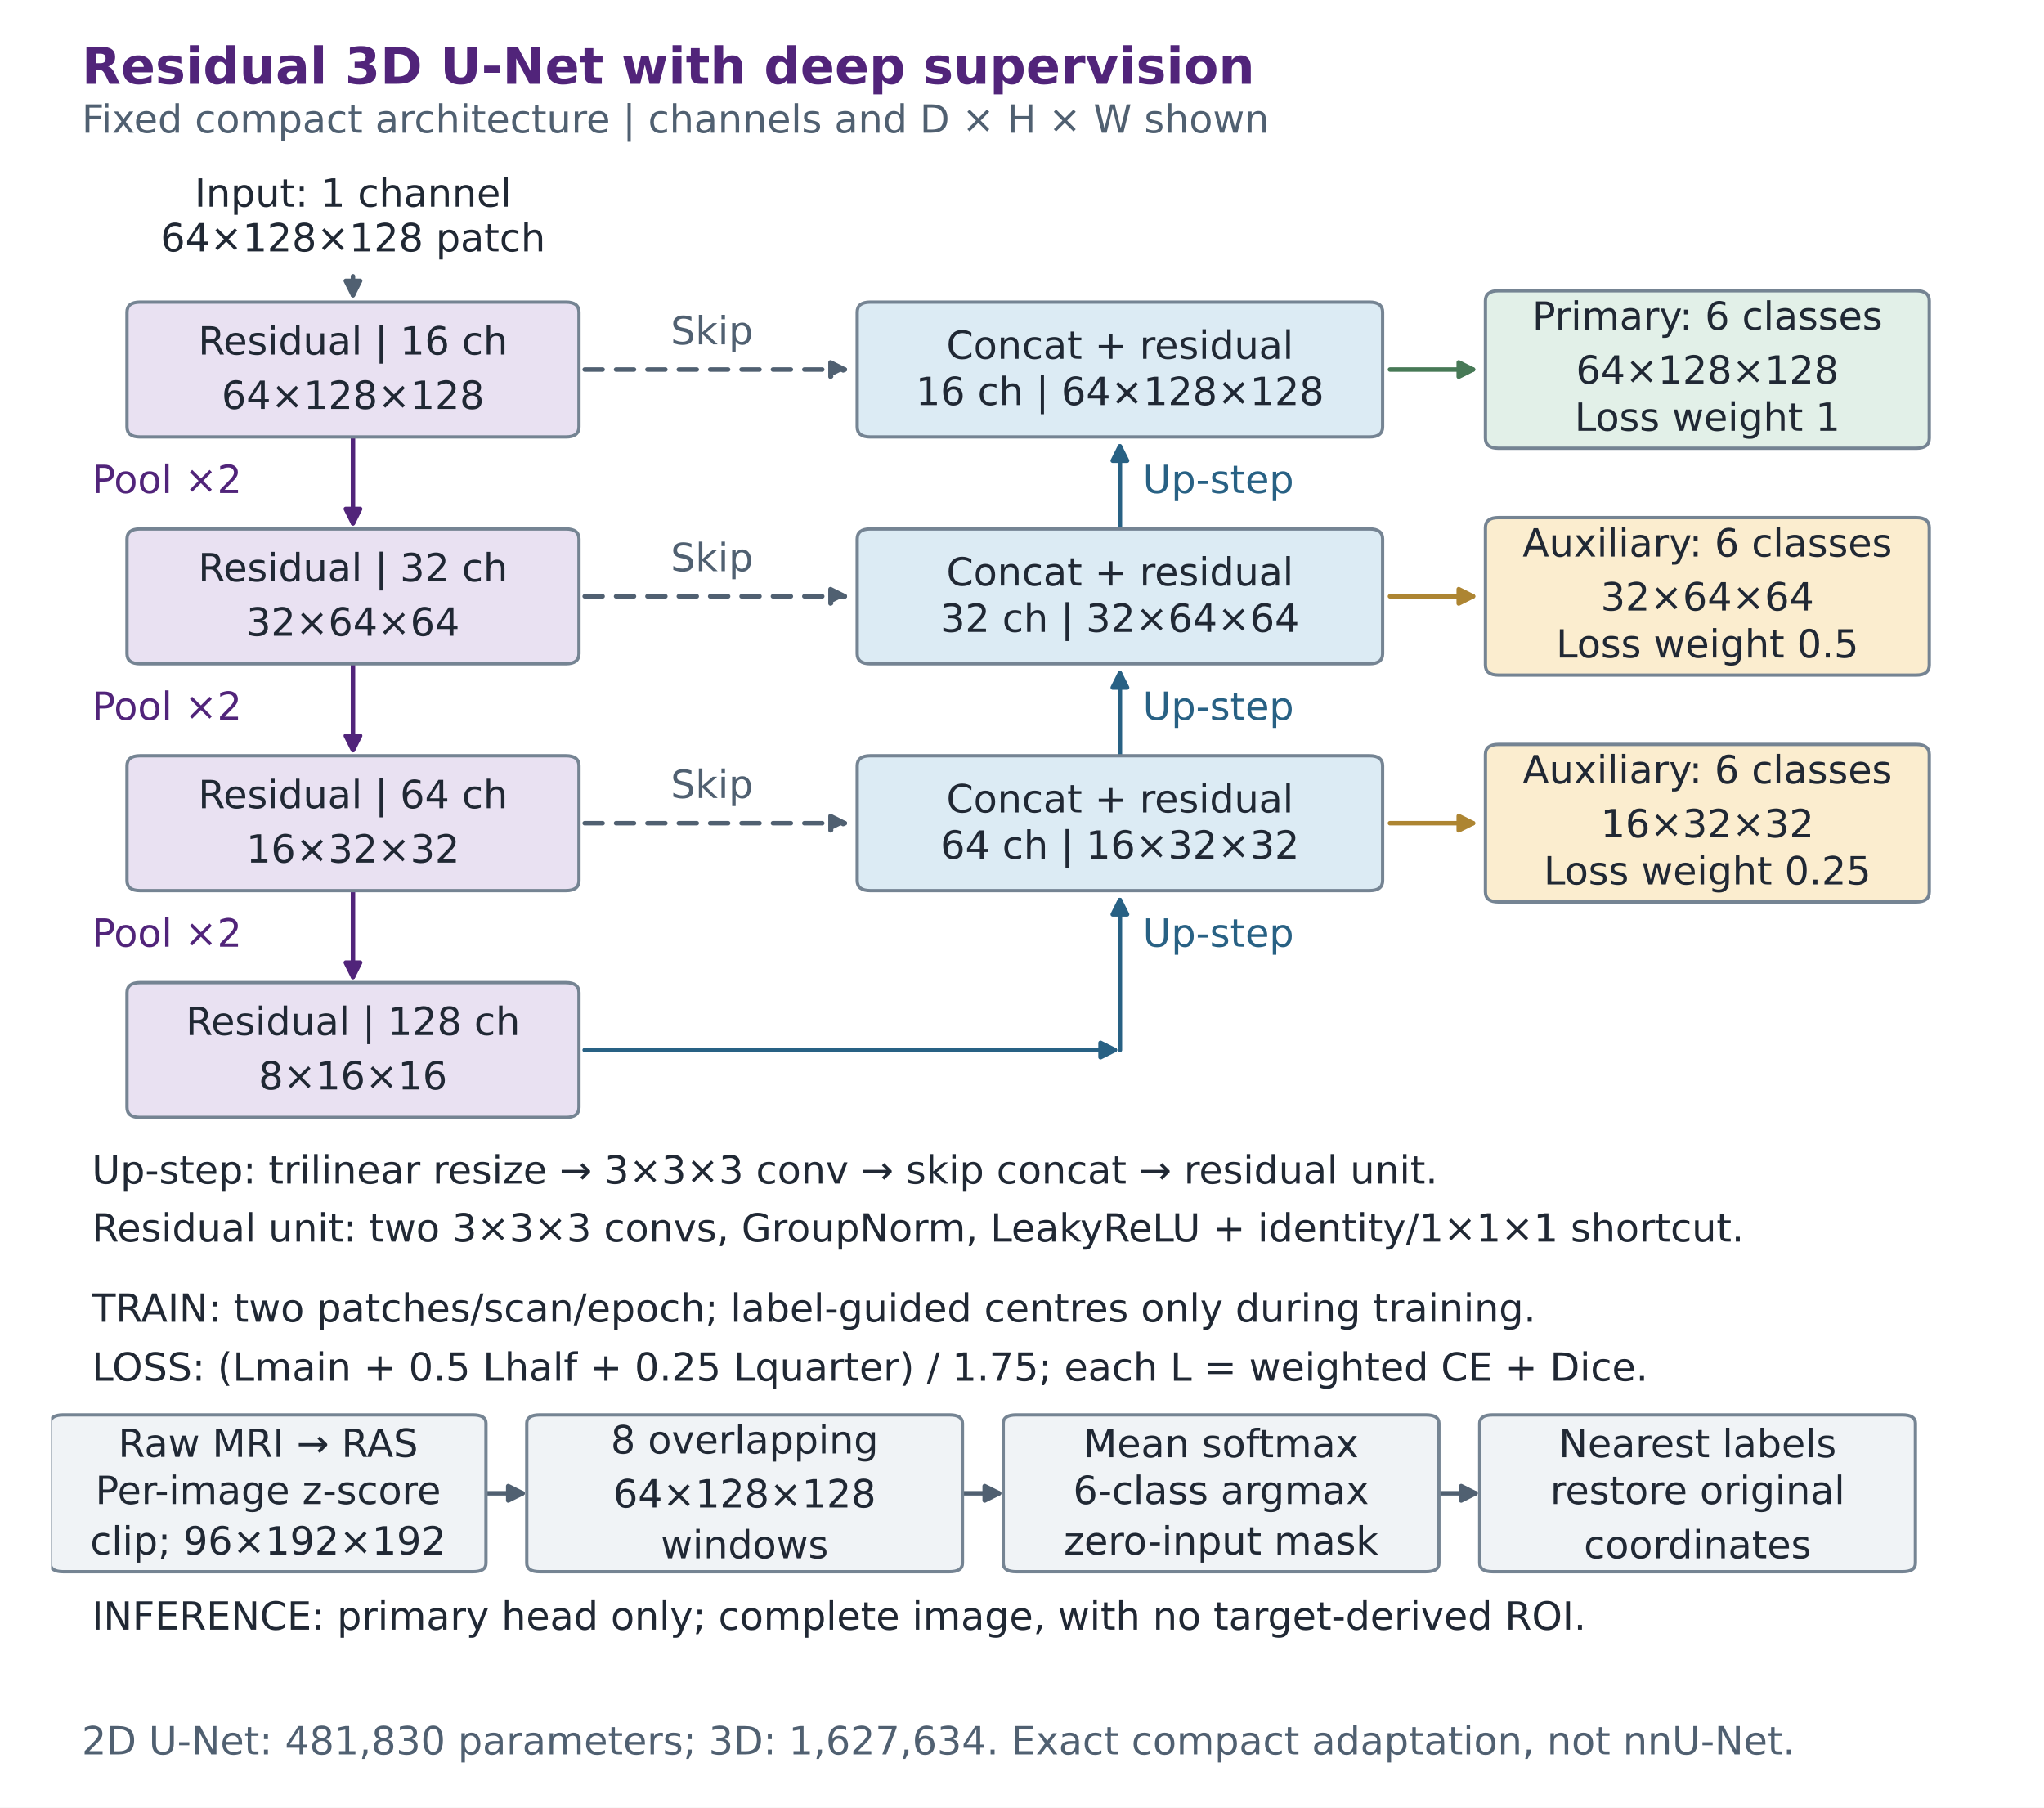
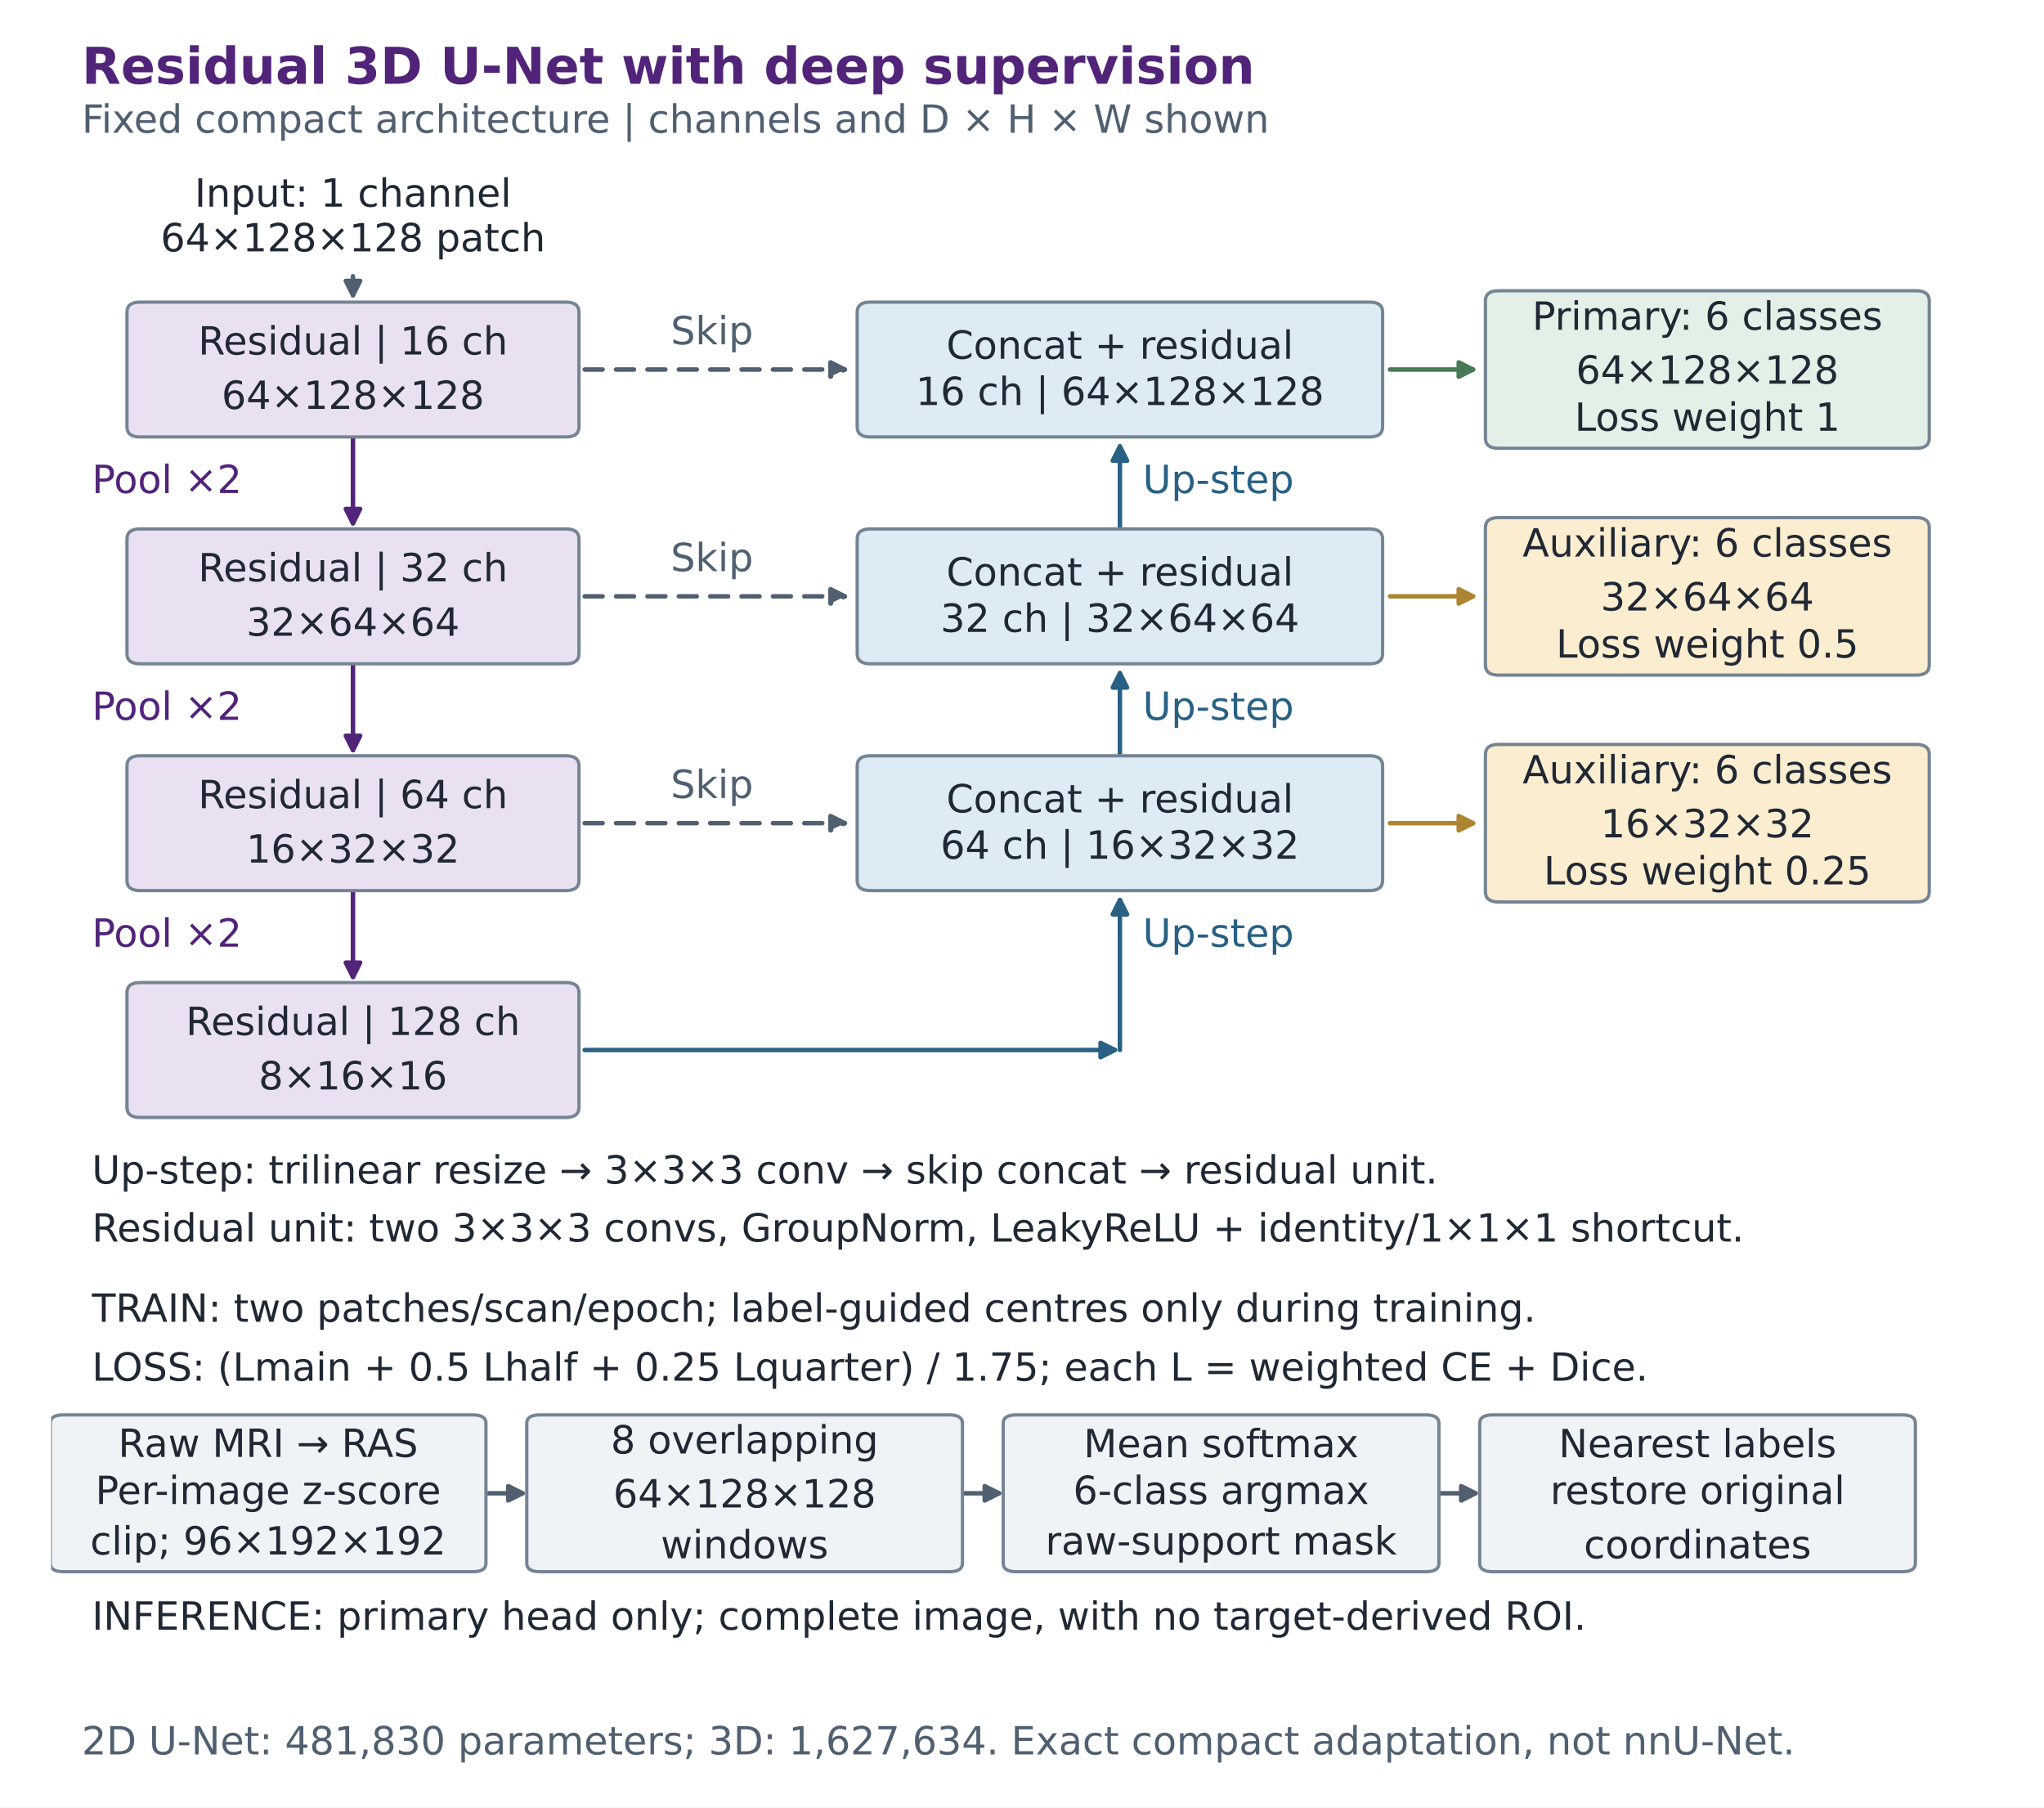
<svg xmlns="http://www.w3.org/2000/svg" width="684pt" height="604.8pt" viewBox="0 0 684 604.8" version="1.1">
  <defs>
    <style type="text/css">*{stroke-linejoin: round; stroke-linecap: butt}</style>
  </defs>
  <g id="figure_1">
    <g id="patch_1">
      <path d="M 0 604.8 L 684 604.8 L 684 0 L 0 0 z " style="fill: #ffffff" />
    </g>
    <g id="axes_1">
      <g id="patch_2">
        <path d="M 118.119 92.438 Q 118.119 96.443 118.119 98.772 " clip-path="url(#p7bfb16521f)" style="fill: none; stroke: #506071; stroke-width: 1.5; stroke-linecap: round" />
        <path d="M 120.519 93.972 L 118.119 98.772 L 115.719 93.972 z " clip-path="url(#p7bfb16521f)" style="fill: #506071; stroke: #506071; stroke-width: 1.5; stroke-linecap: round" />
      </g>
      <g id="patch_3">
        <path d="M 118.119 146.407 Q 118.119 161.585 118.119 175.087 " clip-path="url(#p7bfb16521f)" style="fill: none; stroke: #51247a; stroke-width: 1.5; stroke-linecap: round" />
        <path d="M 120.519 170.287 L 118.119 175.087 L 115.719 170.287 z " clip-path="url(#p7bfb16521f)" style="fill: #51247a; stroke: #51247a; stroke-width: 1.5; stroke-linecap: round" />
      </g>
      <g id="patch_4">
        <path d="M 118.119 222.3 Q 118.119 237.479 118.119 250.981 " clip-path="url(#p7bfb16521f)" style="fill: none; stroke: #51247a; stroke-width: 1.5; stroke-linecap: round" />
        <path d="M 120.519 246.181 L 118.119 250.981 L 115.719 246.181 z " clip-path="url(#p7bfb16521f)" style="fill: #51247a; stroke: #51247a; stroke-width: 1.5; stroke-linecap: round" />
      </g>
      <g id="patch_5">
        <path d="M 118.119 298.194 Q 118.119 313.373 118.119 326.875 " clip-path="url(#p7bfb16521f)" style="fill: none; stroke: #51247a; stroke-width: 1.5; stroke-linecap: round" />
        <path d="M 120.519 322.075 L 118.119 326.875 L 115.719 322.075 z " clip-path="url(#p7bfb16521f)" style="fill: #51247a; stroke: #51247a; stroke-width: 1.5; stroke-linecap: round" />
      </g>
      <g id="patch_6">
        <path d="M 195.658 275.426 Q 240.025 275.426 282.715 275.426 " clip-path="url(#p7bfb16521f)" style="fill: none; stroke-dasharray: 6,4.5; stroke-dashoffset: 0; stroke: #506071; stroke-width: 1.5; stroke-linecap: round" />
        <path d="M 277.915 273.026 L 282.715 275.426 L 277.915 277.826 z " clip-path="url(#p7bfb16521f)" style="fill: #506071; stroke-dasharray: 6,4.5; stroke-dashoffset: 0; stroke: #506071; stroke-width: 1.5; stroke-linecap: round" />
      </g>
      <g id="patch_7">
        <path d="M 195.658 351.32 Q 285.211 351.32 373.086 351.32 " clip-path="url(#p7bfb16521f)" style="fill: none; stroke: #286184; stroke-width: 1.5; stroke-linecap: round" />
        <path d="M 368.286 348.92 L 373.086 351.32 L 368.286 353.72 z " clip-path="url(#p7bfb16521f)" style="fill: #286184; stroke: #286184; stroke-width: 1.5; stroke-linecap: round" />
      </g>
      <g id="patch_8">
        <path d="M 374.763 351.32 Q 374.763 325.389 374.763 301.136 " clip-path="url(#p7bfb16521f)" style="fill: none; stroke: #286184; stroke-width: 1.5; stroke-linecap: round" />
        <path d="M 372.363 305.936 L 374.763 301.136 L 377.163 305.936 z " clip-path="url(#p7bfb16521f)" style="fill: #286184; stroke: #286184; stroke-width: 1.5; stroke-linecap: round" />
      </g>
      <g id="patch_9">
        <path d="M 465.134 275.426 Q 479.878 275.426 492.944 275.426 " clip-path="url(#p7bfb16521f)" style="fill: none; stroke: #ad8532; stroke-width: 1.5; stroke-linecap: round" />
        <path d="M 488.144 273.026 L 492.944 275.426 L 488.144 277.826 z " clip-path="url(#p7bfb16521f)" style="fill: #ad8532; stroke: #ad8532; stroke-width: 1.5; stroke-linecap: round" />
      </g>
      <g id="patch_10">
        <path d="M 195.658 199.532 Q 240.025 199.532 282.715 199.532 " clip-path="url(#p7bfb16521f)" style="fill: none; stroke-dasharray: 6,4.5; stroke-dashoffset: 0; stroke: #506071; stroke-width: 1.5; stroke-linecap: round" />
        <path d="M 277.915 197.132 L 282.715 199.532 L 277.915 201.932 z " clip-path="url(#p7bfb16521f)" style="fill: #506071; stroke-dasharray: 6,4.5; stroke-dashoffset: 0; stroke: #506071; stroke-width: 1.5; stroke-linecap: round" />
      </g>
      <g id="patch_11">
        <path d="M 374.763 252.658 Q 374.763 238.111 374.763 225.242 " clip-path="url(#p7bfb16521f)" style="fill: none; stroke: #286184; stroke-width: 1.5; stroke-linecap: round" />
        <path d="M 372.363 230.042 L 374.763 225.242 L 377.163 230.042 z " clip-path="url(#p7bfb16521f)" style="fill: #286184; stroke: #286184; stroke-width: 1.5; stroke-linecap: round" />
      </g>
      <g id="patch_12">
        <path d="M 465.134 199.532 Q 479.878 199.532 492.944 199.532 " clip-path="url(#p7bfb16521f)" style="fill: none; stroke: #ad8532; stroke-width: 1.5; stroke-linecap: round" />
        <path d="M 488.144 197.132 L 492.944 199.532 L 488.144 201.932 z " clip-path="url(#p7bfb16521f)" style="fill: #ad8532; stroke: #ad8532; stroke-width: 1.5; stroke-linecap: round" />
      </g>
      <g id="patch_13">
        <path d="M 195.658 123.638 Q 240.025 123.638 282.715 123.638 " clip-path="url(#p7bfb16521f)" style="fill: none; stroke-dasharray: 6,4.5; stroke-dashoffset: 0; stroke: #506071; stroke-width: 1.5; stroke-linecap: round" />
        <path d="M 277.915 121.238 L 282.715 123.638 L 277.915 126.038 z " clip-path="url(#p7bfb16521f)" style="fill: #506071; stroke-dasharray: 6,4.5; stroke-dashoffset: 0; stroke: #506071; stroke-width: 1.5; stroke-linecap: round" />
      </g>
      <g id="patch_14">
        <path d="M 374.763 176.764 Q 374.763 162.218 374.763 149.348 " clip-path="url(#p7bfb16521f)" style="fill: none; stroke: #286184; stroke-width: 1.5; stroke-linecap: round" />
        <path d="M 372.363 154.148 L 374.763 149.348 L 377.163 154.148 z " clip-path="url(#p7bfb16521f)" style="fill: #286184; stroke: #286184; stroke-width: 1.5; stroke-linecap: round" />
      </g>
      <g id="patch_15">
        <path d="M 465.134 123.638 Q 479.878 123.638 492.944 123.638 " clip-path="url(#p7bfb16521f)" style="fill: none; stroke: #477956; stroke-width: 1.5; stroke-linecap: round" />
        <path d="M 488.144 121.238 L 492.944 123.638 L 488.144 126.038 z " clip-path="url(#p7bfb16521f)" style="fill: #477956; stroke: #477956; stroke-width: 1.5; stroke-linecap: round" />
      </g>
      <g id="text_1">
        <text style="font-size: 13px; font-family: 'DejaVu Sans'; fill: #202834" transform="translate(65.11081 69.15475)">Input: 1 channel</text>
        <text style="font-size: 13px; font-family: 'DejaVu Sans'; fill: #202834" transform="translate(53.72362 84.10475)">64×128×128 patch</text>
      </g>
      <g id="patch_16">
        <path d="M 46.86 146.196 L 189.379 146.196 Q 193.747 146.196 193.747 142.823 L 193.747 104.454 Q 193.747 101.081 189.379 101.081 L 46.86 101.081 Q 42.491 101.081 42.491 104.454 L 42.491 142.823 Q 42.491 146.196 46.86 146.196 z " clip-path="url(#p7bfb16521f)" style="fill: #e9e1f2; stroke: #758493; stroke-width: 1.1; stroke-linejoin: miter" />
      </g>
      <g id="text_2">
        <text style="font-size: 13px; font-family: 'DejaVu Sans'; text-anchor: start; fill: #51247a" x="30.751" y="164.963" transform="rotate(-0 30.75126 164.9627)">Pool ×2</text>
      </g>
      <g id="patch_17">
        <path d="M 46.86 222.089 L 189.379 222.089 Q 193.747 222.089 193.747 218.716 L 193.747 180.348 Q 193.747 176.975 189.379 176.975 L 46.86 176.975 Q 42.491 176.975 42.491 180.348 L 42.491 218.716 Q 42.491 222.089 46.86 222.089 z " clip-path="url(#p7bfb16521f)" style="fill: #e9e1f2; stroke: #758493; stroke-width: 1.1; stroke-linejoin: miter" />
      </g>
      <g id="text_3">
        <text style="font-size: 13px; font-family: 'DejaVu Sans'; text-anchor: start; fill: #51247a" x="30.751" y="240.857" transform="rotate(-0 30.75126 240.8565)">Pool ×2</text>
      </g>
      <g id="patch_18">
        <path d="M 46.86 297.983 L 189.379 297.983 Q 193.747 297.983 193.747 294.61 L 193.747 256.242 Q 193.747 252.869 189.379 252.869 L 46.86 252.869 Q 42.491 252.869 42.491 256.242 L 42.491 294.61 Q 42.491 297.983 46.86 297.983 z " clip-path="url(#p7bfb16521f)" style="fill: #e9e1f2; stroke: #758493; stroke-width: 1.1; stroke-linejoin: miter" />
      </g>
      <g id="text_4">
        <text style="font-size: 13px; font-family: 'DejaVu Sans'; text-anchor: start; fill: #51247a" x="30.751" y="316.75" transform="rotate(-0 30.75126 316.7503)">Pool ×2</text>
      </g>
      <g id="patch_19">
        <path d="M 46.86 373.877 L 189.379 373.877 Q 193.747 373.877 193.747 370.504 L 193.747 332.135 Q 193.747 328.762 189.379 328.762 L 46.86 328.762 Q 42.491 328.762 42.491 332.135 L 42.491 370.504 Q 42.491 373.877 46.86 373.877 z " clip-path="url(#p7bfb16521f)" style="fill: #e9e1f2; stroke: #758493; stroke-width: 1.1; stroke-linejoin: miter" />
      </g>
      <g id="patch_20">
        <path d="M 291.217 297.983 L 458.309 297.983 Q 462.677 297.983 462.677 294.61 L 462.677 256.242 Q 462.677 252.869 458.309 252.869 L 291.217 252.869 Q 286.849 252.869 286.849 256.242 L 286.849 294.61 Q 286.849 297.983 291.217 297.983 z " clip-path="url(#p7bfb16521f)" style="fill: #dcebf4; stroke: #758493; stroke-width: 1.1; stroke-linejoin: miter" />
      </g>
      <g id="text_5">
        <text style="font-size: 13px; font-family: 'DejaVu Sans'; text-anchor: middle; fill: #506071" x="238.25" y="266.993" transform="rotate(-0 238.2504 266.9933)">Skip</text>
      </g>
      <g id="text_6">
        <text style="font-size: 13px; font-family: 'DejaVu Sans'; text-anchor: start; fill: #286184" x="382.408" y="316.75" transform="rotate(-0 382.4077 316.7498)">Up-step</text>
      </g>
      <g id="patch_21">
        <path d="M 501.447 301.778 L 641.236 301.778 Q 645.604 301.778 645.604 298.405 L 645.604 252.447 Q 645.604 249.074 641.236 249.074 L 501.447 249.074 Q 497.078 249.074 497.078 252.447 L 497.078 298.405 Q 497.078 301.778 501.447 301.778 z " clip-path="url(#p7bfb16521f)" style="fill: #fbedcf; stroke: #758493; stroke-width: 1.1; stroke-linejoin: miter" />
      </g>
      <g id="patch_22">
        <path d="M 291.217 222.089 L 458.309 222.089 Q 462.677 222.089 462.677 218.716 L 462.677 180.348 Q 462.677 176.975 458.309 176.975 L 291.217 176.975 Q 286.849 176.975 286.849 180.348 L 286.849 218.716 Q 286.849 222.089 291.217 222.089 z " clip-path="url(#p7bfb16521f)" style="fill: #dcebf4; stroke: #758493; stroke-width: 1.1; stroke-linejoin: miter" />
      </g>
      <g id="text_7">
        <text style="font-size: 13px; font-family: 'DejaVu Sans'; text-anchor: middle; fill: #506071" x="238.25" y="191.1" transform="rotate(-0 238.2504 191.0995)">Skip</text>
      </g>
      <g id="text_8">
        <text style="font-size: 13px; font-family: 'DejaVu Sans'; text-anchor: start; fill: #286184" x="382.408" y="240.856" transform="rotate(-0 382.4077 240.856)">Up-step</text>
      </g>
      <g id="patch_23">
        <path d="M 501.447 225.884 L 641.236 225.884 Q 645.604 225.884 645.604 222.511 L 645.604 176.553 Q 645.604 173.18 641.236 173.18 L 501.447 173.18 Q 497.078 173.18 497.078 176.553 L 497.078 222.511 Q 497.078 225.884 501.447 225.884 z " clip-path="url(#p7bfb16521f)" style="fill: #fbedcf; stroke: #758493; stroke-width: 1.1; stroke-linejoin: miter" />
      </g>
      <g id="patch_24">
        <path d="M 291.217 146.196 L 458.309 146.196 Q 462.677 146.196 462.677 142.823 L 462.677 104.454 Q 462.677 101.081 458.309 101.081 L 291.217 101.081 Q 286.849 101.081 286.849 104.454 L 286.849 142.823 Q 286.849 146.196 291.217 146.196 z " clip-path="url(#p7bfb16521f)" style="fill: #dcebf4; stroke: #758493; stroke-width: 1.1; stroke-linejoin: miter" />
      </g>
      <g id="text_9">
        <text style="font-size: 13px; font-family: 'DejaVu Sans'; text-anchor: middle; fill: #506071" x="238.25" y="115.206" transform="rotate(-0 238.2504 115.2058)">Skip</text>
      </g>
      <g id="text_10">
        <text style="font-size: 13px; font-family: 'DejaVu Sans'; text-anchor: start; fill: #286184" x="382.408" y="164.962" transform="rotate(-0 382.4077 164.9622)">Up-step</text>
      </g>
      <g id="patch_25">
        <path d="M 501.447 149.99 L 641.236 149.99 Q 645.604 149.99 645.604 146.617 L 645.604 100.659 Q 645.604 97.286 641.236 97.286 L 501.447 97.286 Q 497.078 97.286 497.078 100.659 L 497.078 146.617 Q 497.078 149.99 501.447 149.99 z " clip-path="url(#p7bfb16521f)" style="fill: #e2f0e8; stroke: #758493; stroke-width: 1.1; stroke-linejoin: miter" />
      </g>
      <g id="text_11">
        <text style="font-size: 13px; font-family: 'DejaVu Sans'; text-anchor: start; fill: #202834" x="30.751" y="396.017" transform="rotate(-0 30.75126 396.0171)">Up-step: trilinear resize → 3×3×3 conv → skip concat → residual unit.</text>
      </g>
      <g id="text_12">
        <text style="font-size: 13px; font-family: 'DejaVu Sans'; text-anchor: start; fill: #202834" x="30.751" y="415.412" transform="rotate(-0 30.75126 415.4121)">Residual unit: two 3×3×3 convs, GroupNorm, LeakyReLU + identity/1×1×1 shortcut.</text>
      </g>
      <g id="text_13">
        <text style="font-size: 13px; font-family: 'DejaVu Sans'; fill: #202834" transform="translate(66.31636 118.6232)">Residual | 16 ch</text>
        <text style="font-size: 13px; font-family: 'DejaVu Sans'; fill: #202834" transform="translate(74.14073 136.8202)">64×128×128</text>
      </g>
      <g id="text_14">
        <text style="font-size: 13px; font-family: 'DejaVu Sans'; fill: #202834" transform="translate(66.31636 194.517)">Residual | 32 ch</text>
        <text style="font-size: 13px; font-family: 'DejaVu Sans'; fill: #202834" transform="translate(82.41198 212.714)">32×64×64</text>
      </g>
      <g id="text_15">
        <text style="font-size: 13px; font-family: 'DejaVu Sans'; fill: #202834" transform="translate(66.31636 270.4108)">Residual | 64 ch</text>
        <text style="font-size: 13px; font-family: 'DejaVu Sans'; fill: #202834" transform="translate(82.41198 288.6077)">16×32×32</text>
      </g>
      <g id="text_16">
        <text style="font-size: 13px; font-family: 'DejaVu Sans'; fill: #202834" transform="translate(62.18073 346.3045)">Residual | 128 ch</text>
        <text style="font-size: 13px; font-family: 'DejaVu Sans'; fill: #202834" transform="translate(86.54761 364.5015)">8×16×16</text>
      </g>
      <g id="text_17">
        <text style="font-size: 13px; font-family: 'DejaVu Sans'; fill: #202834" transform="translate(316.6886 271.8225)">Concat + residual</text>
        <text style="font-size: 13px; font-family: 'DejaVu Sans'; fill: #202834" transform="translate(314.704 287.3108)">64 ch | 16×32×32</text>
      </g>
      <g id="text_18">
        <text style="font-size: 13px; font-family: 'DejaVu Sans'; fill: #202834" transform="translate(509.5038 262.1131)">Auxiliary: 6 classes</text>
        <text style="font-size: 13px; font-family: 'DejaVu Sans'; fill: #202834" transform="translate(535.6338 280.1577)">16×32×32</text>
        <text style="font-size: 13px; font-family: 'DejaVu Sans'; fill: #202834" transform="translate(516.5645 295.9131)">Loss weight 0.25</text>
      </g>
      <g id="text_19">
        <text style="font-size: 13px; font-family: 'DejaVu Sans'; fill: #202834" transform="translate(316.6886 195.9287)">Concat + residual</text>
        <text style="font-size: 13px; font-family: 'DejaVu Sans'; fill: #202834" transform="translate(314.704 211.417)">32 ch | 32×64×64</text>
      </g>
      <g id="text_20">
        <text style="font-size: 13px; font-family: 'DejaVu Sans'; fill: #202834" transform="translate(509.5038 186.2193)">Auxiliary: 6 classes</text>
        <text style="font-size: 13px; font-family: 'DejaVu Sans'; fill: #202834" transform="translate(535.6338 204.264)">32×64×64</text>
        <text style="font-size: 13px; font-family: 'DejaVu Sans'; fill: #202834" transform="translate(520.7001 220.0193)">Loss weight 0.5</text>
      </g>
      <g id="text_21">
        <text style="font-size: 13px; font-family: 'DejaVu Sans'; fill: #202834" transform="translate(316.6886 120.035)">Concat + residual</text>
        <text style="font-size: 13px; font-family: 'DejaVu Sans'; fill: #202834" transform="translate(306.4328 135.5232)">16 ch | 64×128×128</text>
      </g>
      <g id="text_22">
        <text style="font-size: 13px; font-family: 'DejaVu Sans'; fill: #202834" transform="translate(512.7193 110.3256)">Primary: 6 classes</text>
        <text style="font-size: 13px; font-family: 'DejaVu Sans'; fill: #202834" transform="translate(527.3626 128.3702)">64×128×128</text>
        <text style="font-size: 13px; font-family: 'DejaVu Sans'; fill: #202834" transform="translate(526.9015 144.1256)">Loss weight 1</text>
      </g>
    </g>
    <g id="axes_2">
      <g id="patch_26">
        <path d="M 162.349 499.634 Q 169.448 499.634 174.87 499.634 " clip-path="url(#p179568618a)" style="fill: none; stroke: #506071; stroke-width: 1.5; stroke-linecap: round" />
        <path d="M 170.07 497.234 L 174.87 499.634 L 170.07 502.034 z " clip-path="url(#p179568618a)" style="fill: #506071; stroke: #506071; stroke-width: 1.5; stroke-linecap: round" />
      </g>
      <g id="patch_27">
        <path d="M 321.796 499.634 Q 328.895 499.634 334.316 499.634 " clip-path="url(#p179568618a)" style="fill: none; stroke: #506071; stroke-width: 1.5; stroke-linecap: round" />
        <path d="M 329.516 497.234 L 334.316 499.634 L 329.516 502.034 z " clip-path="url(#p179568618a)" style="fill: #506071; stroke: #506071; stroke-width: 1.5; stroke-linecap: round" />
      </g>
      <g id="patch_28">
        <path d="M 481.243 499.634 Q 488.342 499.634 493.763 499.634 " clip-path="url(#p179568618a)" style="fill: none; stroke: #506071; stroke-width: 1.5; stroke-linecap: round" />
        <path d="M 488.963 497.234 L 493.763 499.634 L 488.963 502.034 z " clip-path="url(#p179568618a)" style="fill: #506071; stroke: #506071; stroke-width: 1.5; stroke-linecap: round" />
      </g>
      <g id="text_23">
        <text style="font-size: 13px; font-family: 'DejaVu Sans'; text-anchor: start; fill: #202834" x="30.751" y="442.249" transform="rotate(-0 30.75126 442.2487)">TRAIN: two patches/scan/epoch; label-guided centres only during training.</text>
      </g>
      <g id="text_24">
        <text style="font-size: 13px; font-family: 'DejaVu Sans'; text-anchor: start; fill: #202834" x="30.751" y="461.97" transform="rotate(-0 30.75126 461.9698)">LOSS: (Lmain + 0.5 Lhalf + 0.25 Lquarter) / 1.75; each L = weighted CE + Dice.</text>
      </g>
      <g id="patch_29">
        <path d="M 21.195 525.87 L 158.254 525.87 Q 162.622 525.87 162.622 523.052 L 162.622 476.215 Q 162.622 473.398 158.254 473.398 L 21.195 473.398 Q 16.827 473.398 16.827 476.215 L 16.827 523.052 Q 16.827 525.87 21.195 525.87 z " clip-path="url(#p179568618a)" style="fill: #f0f3f6; stroke: #758493; stroke-width: 1.1; stroke-linejoin: miter" />
      </g>
      <g id="patch_30">
        <path d="M 180.642 525.87 L 317.701 525.87 Q 322.069 525.87 322.069 523.052 L 322.069 476.215 Q 322.069 473.398 317.701 473.398 L 180.642 473.398 Q 176.274 473.398 176.274 476.215 L 176.274 523.052 Q 176.274 525.87 180.642 525.87 z " clip-path="url(#p179568618a)" style="fill: #f0f3f6; stroke: #758493; stroke-width: 1.1; stroke-linejoin: miter" />
      </g>
      <g id="patch_31">
        <path d="M 340.089 525.87 L 477.147 525.87 Q 481.516 525.87 481.516 523.052 L 481.516 476.215 Q 481.516 473.398 477.147 473.398 L 340.089 473.398 Q 335.72 473.398 335.72 476.215 L 335.72 523.052 Q 335.72 525.87 340.089 525.87 z " clip-path="url(#p179568618a)" style="fill: #f0f3f6; stroke: #758493; stroke-width: 1.1; stroke-linejoin: miter" />
      </g>
      <g id="patch_32">
        <path d="M 499.536 525.87 L 636.594 525.87 Q 640.963 525.87 640.963 523.052 L 640.963 476.215 Q 640.963 473.398 636.594 473.398 L 499.536 473.398 Q 495.167 473.398 495.167 476.215 L 495.167 523.052 Q 495.167 525.87 499.536 525.87 z " clip-path="url(#p179568618a)" style="fill: #f0f3f6; stroke: #758493; stroke-width: 1.1; stroke-linejoin: miter" />
      </g>
      <g id="text_25">
        <text style="font-size: 13px; font-family: 'DejaVu Sans'; text-anchor: start; fill: #202834" x="30.751" y="545.271" transform="rotate(-0 30.75126 545.2706)">INFERENCE: primary head only; complete image, with no target-derived ROI.</text>
      </g>
      <g id="text_26">
        <text style="font-size: 13px; font-family: 'DejaVu Sans'; fill: #202834" transform="translate(39.53963 487.4655)">Raw MRI → RAS</text>
        <text style="font-size: 13px; font-family: 'DejaVu Sans'; fill: #202834" transform="translate(31.90111 503.2209)">Per-image z-score</text>
        <text style="font-size: 13px; font-family: 'DejaVu Sans'; fill: #202834" transform="translate(30.17861 520.1209)">clip; 96×192×192</text>
      </g>
      <g id="text_27">
        <text style="font-size: 13px; font-family: 'DejaVu Sans'; fill: #202834" transform="translate(204.3803 486.3209)">8 overlapping</text>
        <text style="font-size: 13px; font-family: 'DejaVu Sans'; fill: #202834" transform="translate(205.1928 504.3655)">64×128×128</text>
        <text style="font-size: 13px; font-family: 'DejaVu Sans'; fill: #202834" transform="translate(221.1249 521.3803)">windows</text>
      </g>
      <g id="text_28">
        <text style="font-size: 13px; font-family: 'DejaVu Sans'; fill: #202834" transform="translate(362.5941 487.5803)">Mean softmax</text>
        <text style="font-size: 13px; font-family: 'DejaVu Sans'; fill: #202834" transform="translate(359.1064 503.2209)">6-class argmax</text>
-         <text style="font-size: 13px; font-family: 'DejaVu Sans'; fill: #202834" transform="translate(355.9854 520.1209)">zero-input mask</text>
+         <text style="font-size: 13px; font-family: 'DejaVu Sans'; fill: #202834" transform="translate(349.8155 520.1209)">raw-support mask</text>
      </g>
      <g id="text_29">
        <text style="font-size: 13px; font-family: 'DejaVu Sans'; fill: #202834" transform="translate(521.5838 487.5803)">Nearest labels</text>
        <text style="font-size: 13px; font-family: 'DejaVu Sans'; fill: #202834" transform="translate(518.735 503.2209)">restore original</text>
        <text style="font-size: 13px; font-family: 'DejaVu Sans'; fill: #202834" transform="translate(530.0094 521.3803)">coordinates</text>
      </g>
    </g>
    <g id="text_30">
      <text style="font-weight: 700; font-size: 17px; font-family: 'DejaVu Sans'; text-anchor: start; fill: #51247a" x="27.36" y="28.037" transform="rotate(-0 27.36 28.03734)">Residual 3D U-Net with deep supervision</text>
    </g>
    <g id="text_31">
      <text style="font-size: 13px; font-family: 'DejaVu Sans'; text-anchor: start; fill: #506071" x="27.36" y="44.408" transform="rotate(-0 27.36 44.40844)">Fixed compact architecture | channels and D × H × W shown</text>
    </g>
    <g id="text_32">
      <text style="font-size: 13px; font-family: 'DejaVu Sans'; text-anchor: start; fill: #506071" x="27.36" y="587.009" transform="rotate(-0 27.36 587.0095)">2D U-Net: 481,830 parameters; 3D: 1,627,634. Exact compact adaptation, not nnU-Net.</text>
    </g>
  </g>
  <defs>
    <clipPath id="p7bfb16521f">
      <rect x="17.1" y="39.312" width="649.8" height="368.928" />
    </clipPath>
    <clipPath id="p179568618a">
      <rect x="17.1" y="426.384" width="649.8" height="139.104" />
    </clipPath>
  </defs>
</svg>
